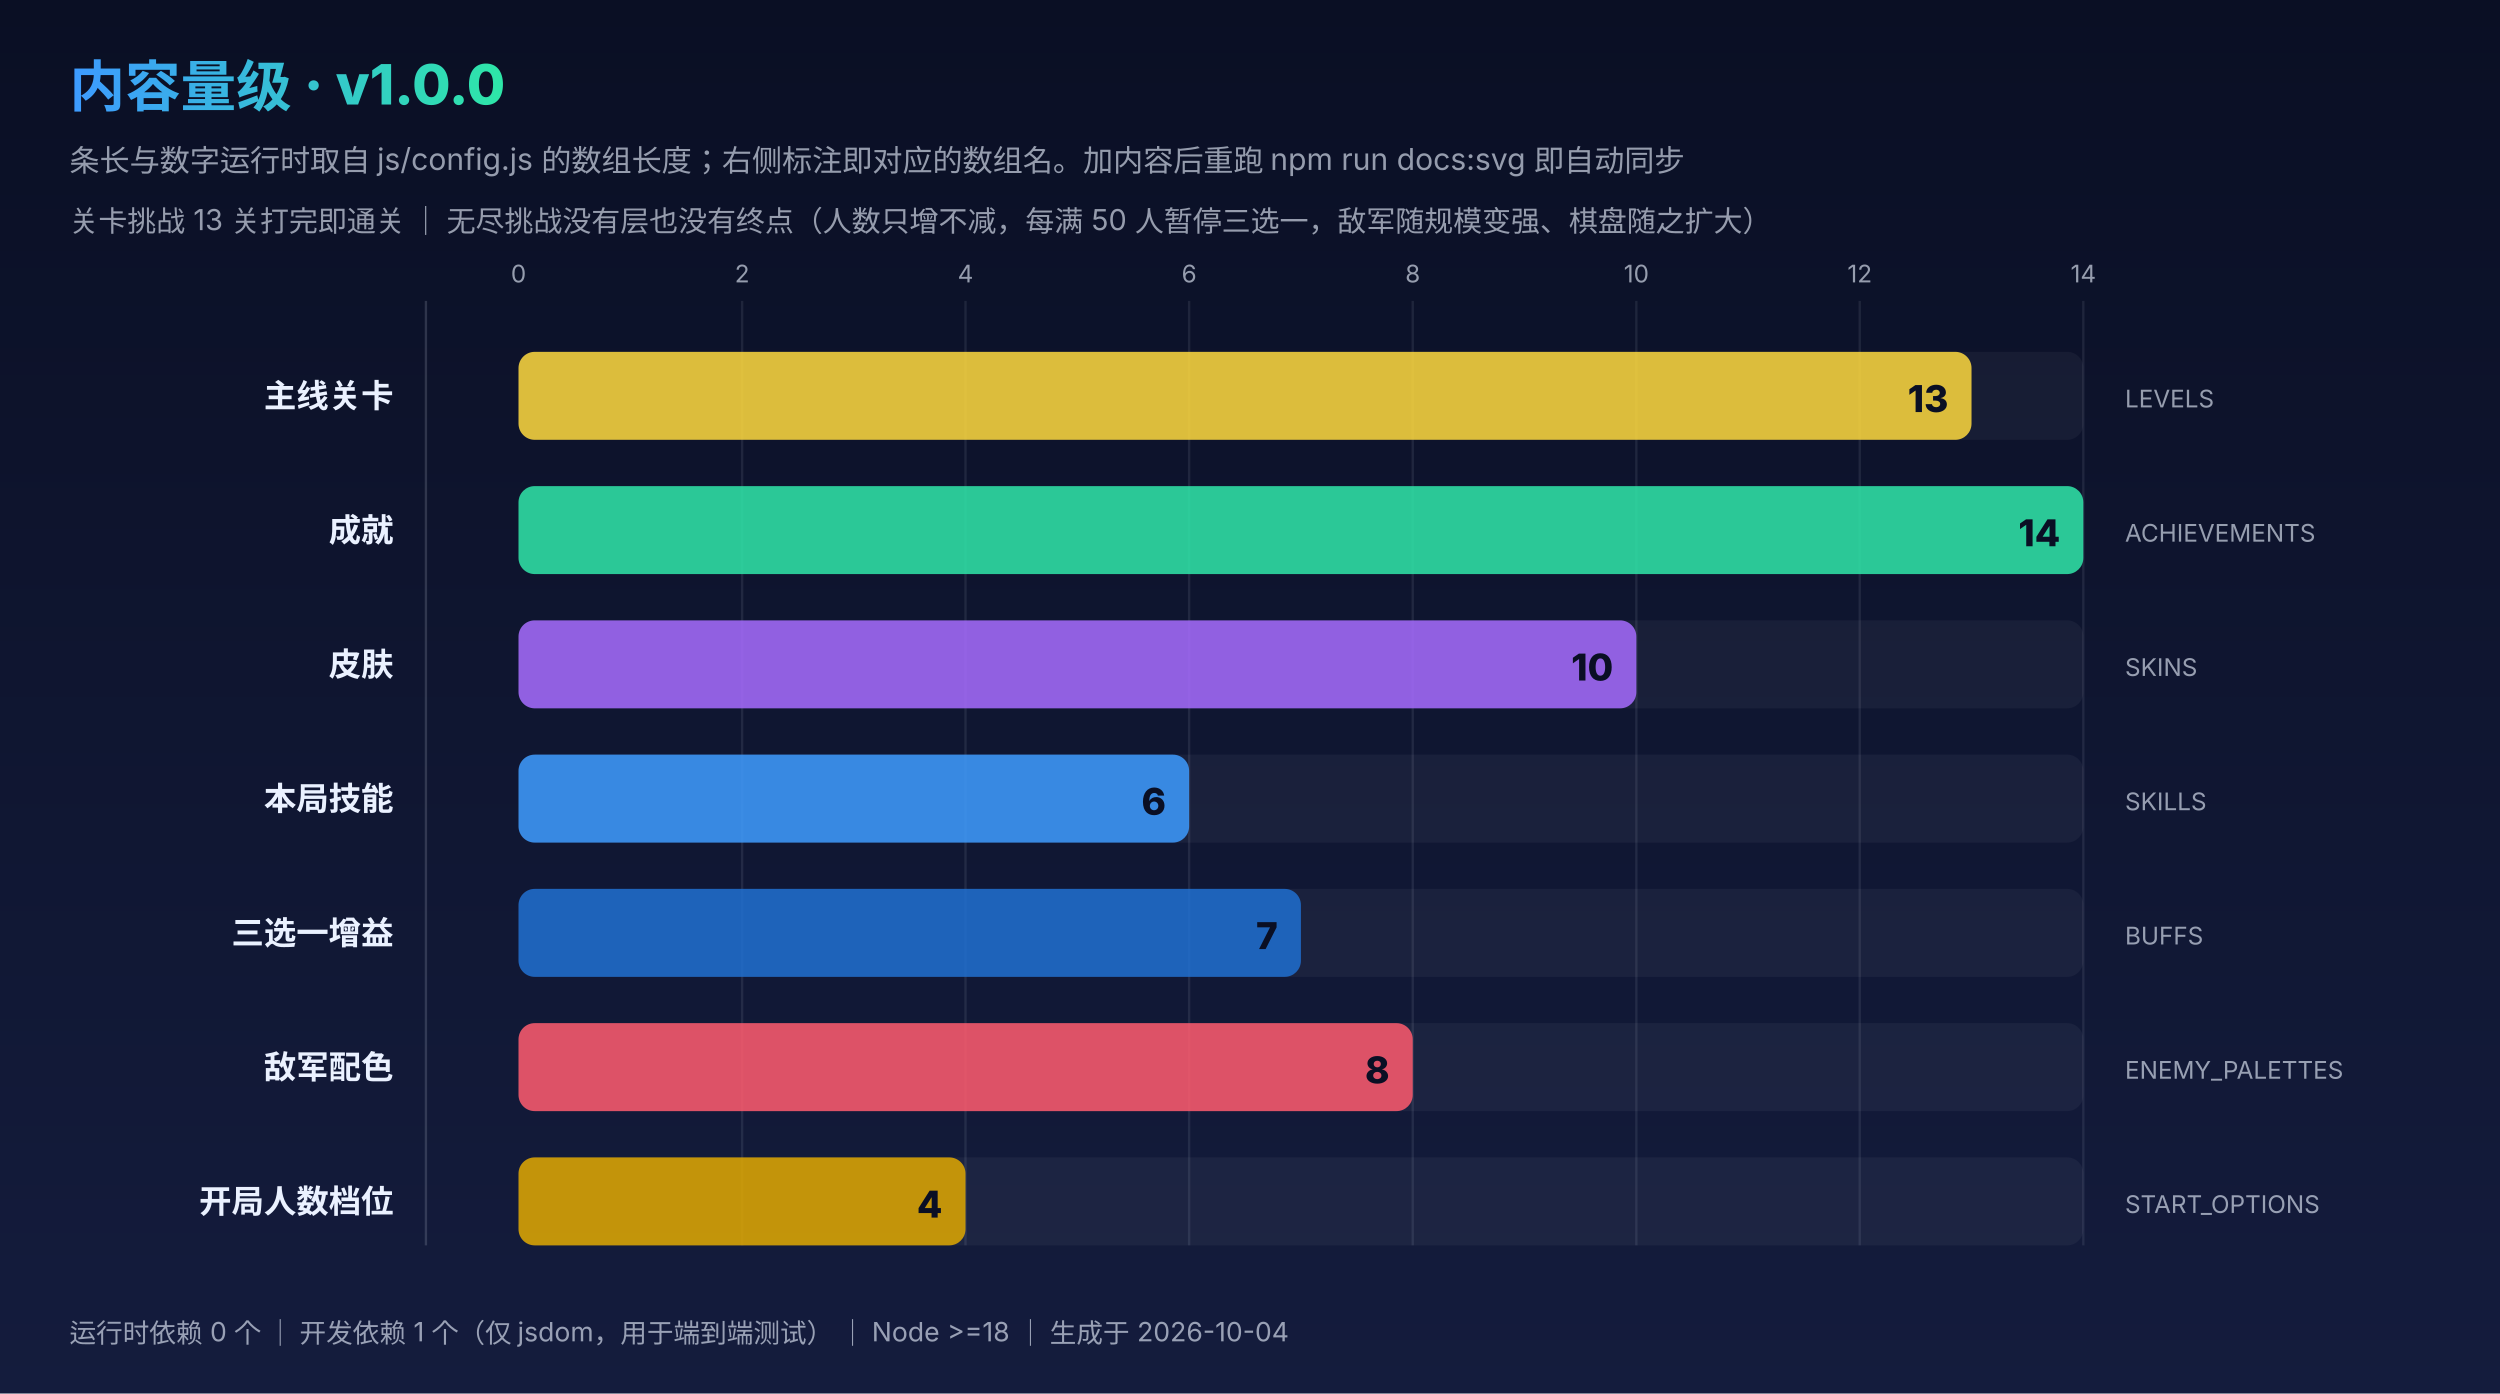
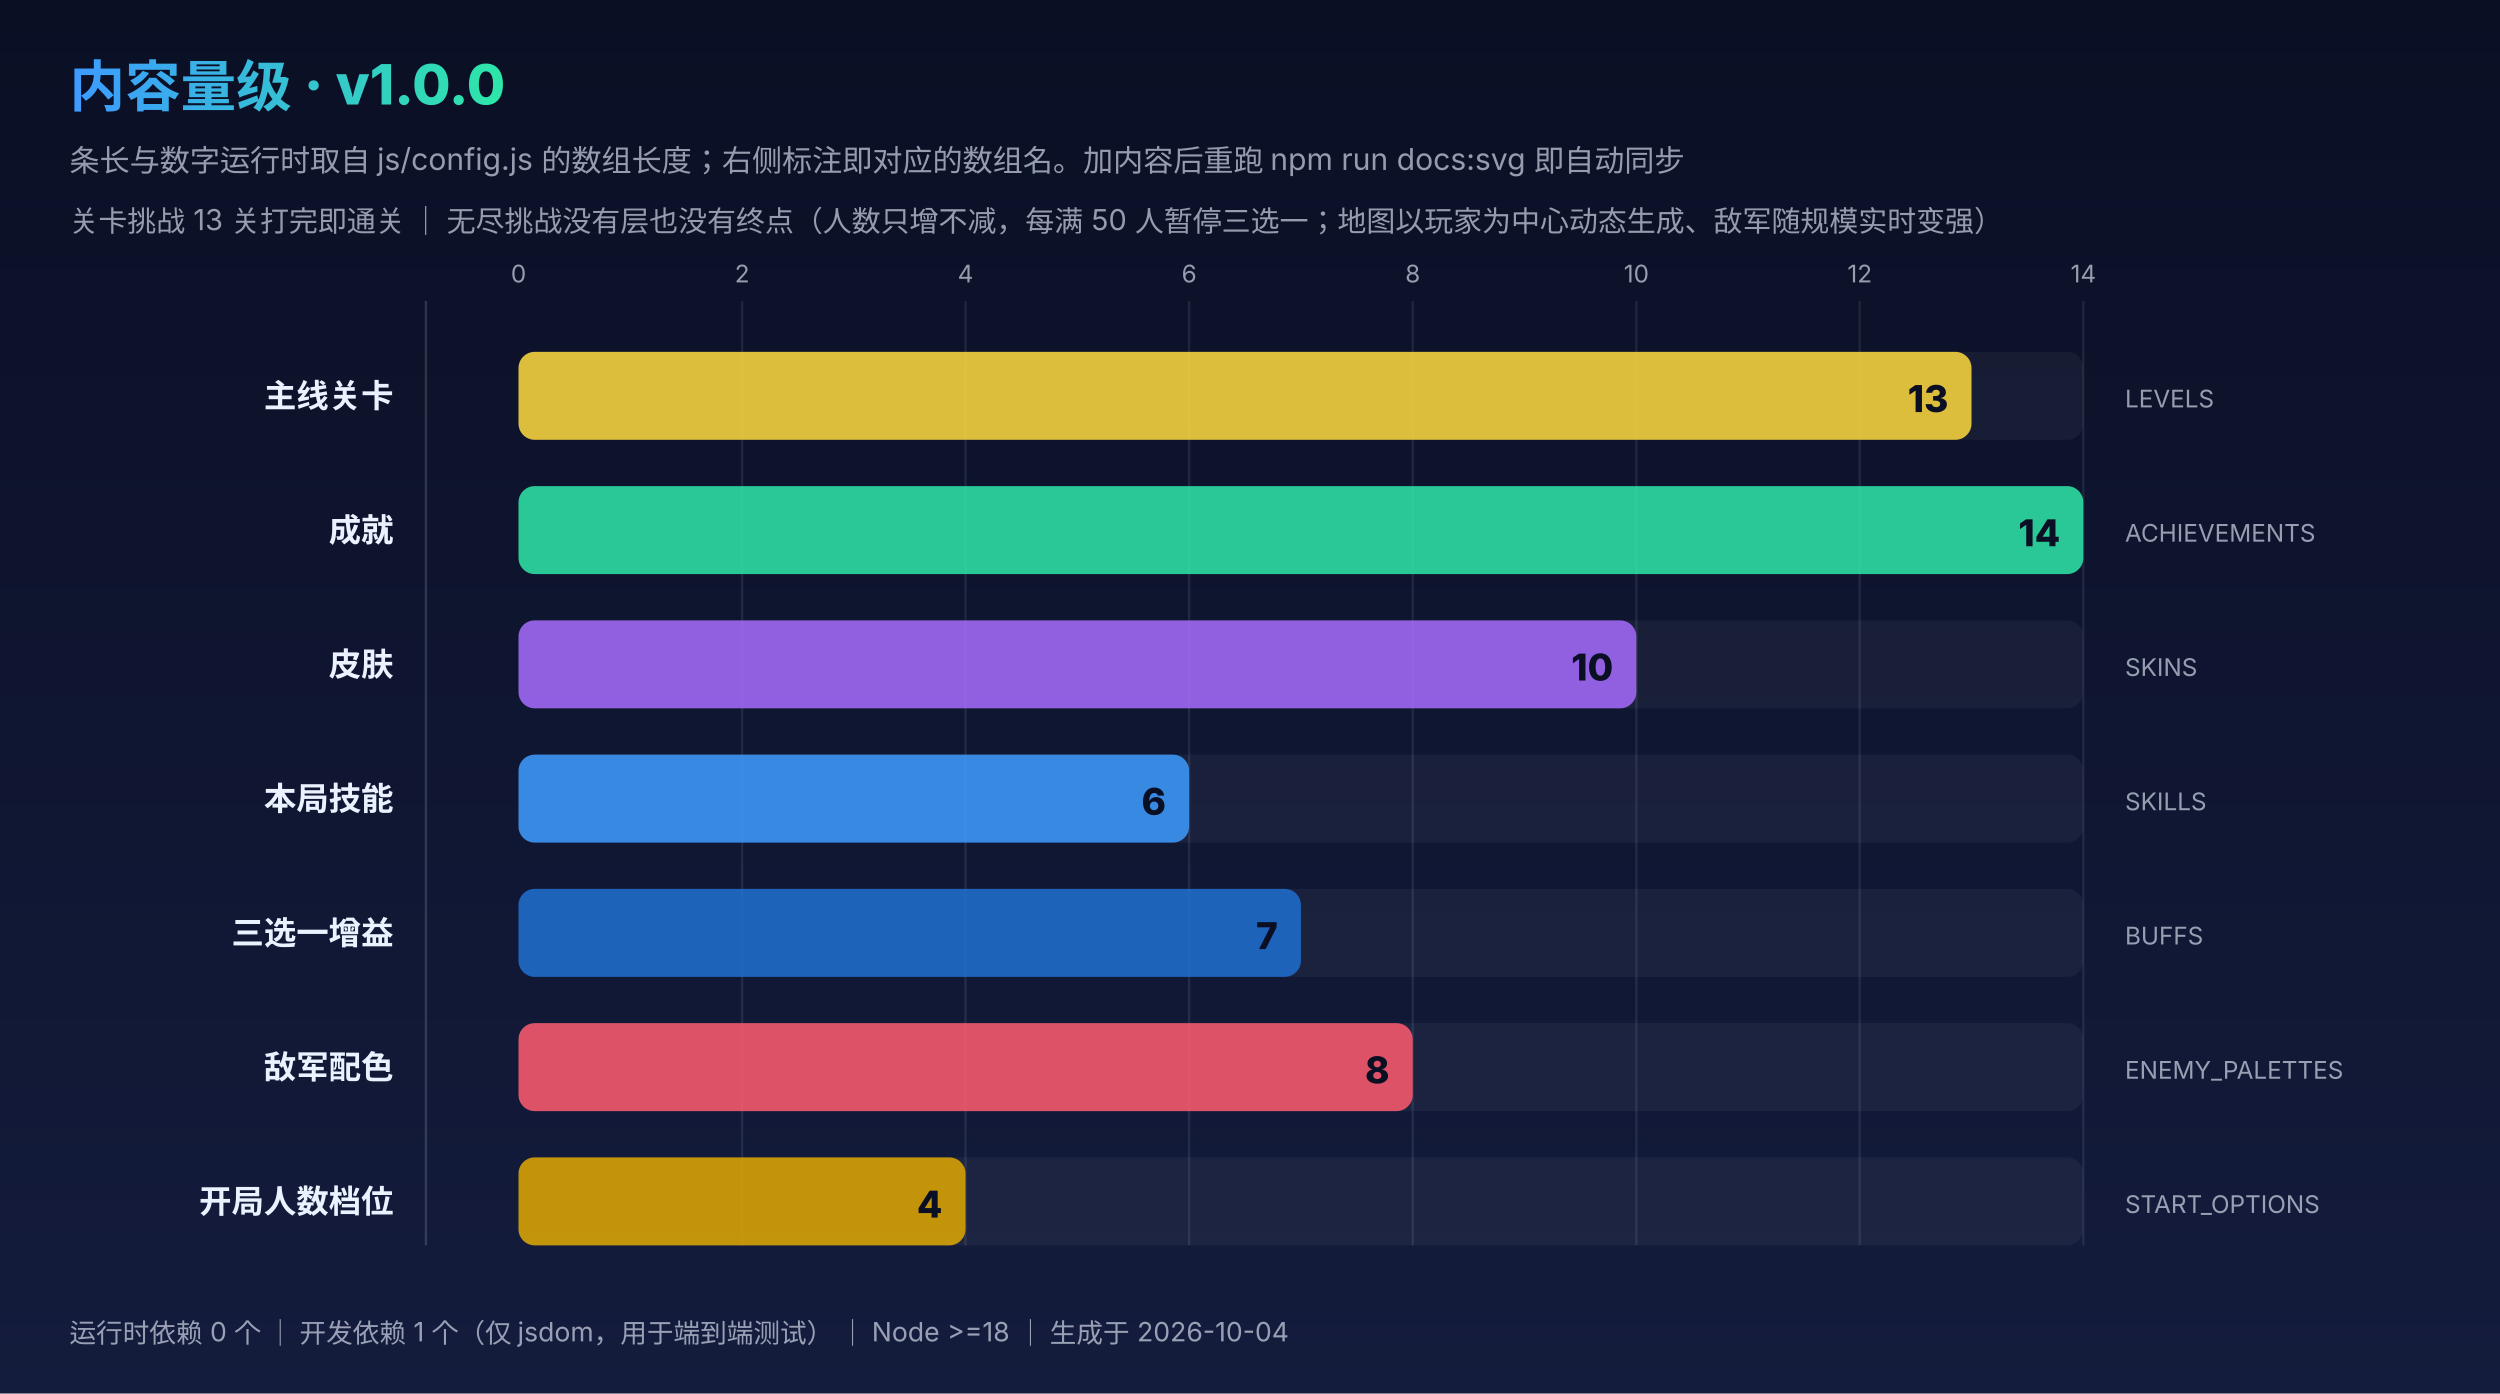
<svg xmlns="http://www.w3.org/2000/svg" viewBox="0 0 1080 602" width="1080" height="602" font-family="system-ui,-apple-system,'PingFang SC','Microsoft YaHei',sans-serif" role="img" aria-label="蚕食军团 内容量级">
  <defs>
    <linearGradient id="bg3" x1="0" y1="0" x2="0" y2="1">
      <stop offset="0%" stop-color="#0a0f24" />
      <stop offset="100%" stop-color="#141c3d" />
    </linearGradient>
    <linearGradient id="ttl3" x1="0" y1="0" x2="1" y2="0">
      <stop offset="0%" stop-color="#3d9bff" />
      <stop offset="100%" stop-color="#2ee6a8" />
    </linearGradient>
  </defs>
  <rect width="1080" height="602" fill="url(#bg3)" />
  <text x="30" y="46" font-size="24" font-weight="800" fill="url(#ttl3)">内容量级 · v1.0.0</text>
  <text x="30" y="74" font-size="13" fill="rgba(234,241,255,.62)">条长与数字运行时取自 js/config.js 的数组长度；右侧标注即对应的数组名。加内容后重跑 npm run docs:svg 即自动同步</text>
-   <text x="30" y="100" font-size="12.5" fill="rgba(234,241,255,.62)">关卡挑战 13 关打完即通关 ｜ 无尽挑战没有层也没有终点（人数只增不减，每满 50 人暂停三选一，敌军随规模变强、棋盘随之扩大）</text>
+   <text x="30" y="100" font-size="12.5" fill="rgba(234,241,255,.62)">关卡挑战 13 关打完即通关 ｜ 无尽挑战没有层也没有终点（人数只增不减，每满 50 人暂停三选一；地图以玩家为中心动态生成、敌军随规模实时变强）</text>
  <line x1="320.6" y1="130" x2="320.6" y2="538" stroke="rgba(234,241,255,.62)" stroke-opacity=".14" />
  <text x="320.6" y="122" text-anchor="middle" font-size="10.5" fill="rgba(234,241,255,.62)">2</text>
  <line x1="417.1" y1="130" x2="417.1" y2="538" stroke="rgba(234,241,255,.62)" stroke-opacity=".14" />
  <text x="417.1" y="122" text-anchor="middle" font-size="10.5" fill="rgba(234,241,255,.62)">4</text>
  <line x1="513.7" y1="130" x2="513.7" y2="538" stroke="rgba(234,241,255,.62)" stroke-opacity=".14" />
  <text x="513.7" y="122" text-anchor="middle" font-size="10.5" fill="rgba(234,241,255,.62)">6</text>
  <line x1="610.3" y1="130" x2="610.3" y2="538" stroke="rgba(234,241,255,.62)" stroke-opacity=".14" />
  <text x="610.3" y="122" text-anchor="middle" font-size="10.5" fill="rgba(234,241,255,.62)">8</text>
  <line x1="706.9" y1="130" x2="706.9" y2="538" stroke="rgba(234,241,255,.62)" stroke-opacity=".14" />
  <text x="706.9" y="122" text-anchor="middle" font-size="10.5" fill="rgba(234,241,255,.62)">10</text>
  <line x1="803.4" y1="130" x2="803.4" y2="538" stroke="rgba(234,241,255,.62)" stroke-opacity=".14" />
  <text x="803.4" y="122" text-anchor="middle" font-size="10.5" fill="rgba(234,241,255,.62)">12</text>
  <line x1="900.0" y1="130" x2="900.0" y2="538" stroke="rgba(234,241,255,.62)" stroke-opacity=".14" />
  <text x="900.0" y="122" text-anchor="middle" font-size="10.5" fill="rgba(234,241,255,.62)">14</text>
  <text x="224" y="122" text-anchor="middle" font-size="10.5" fill="rgba(234,241,255,.62)">0</text>
  <line x1="184" y1="130" x2="184" y2="538" stroke="rgba(234,241,255,.62)" stroke-opacity=".25" />
  <text x="170" y="176" text-anchor="end" font-size="14" font-weight="600" fill="#eaf1ff">主线关卡</text>
  <rect x="224" y="152" width="676" height="38" rx="7" fill="rgba(255,255,255,.045)" />
  <rect x="224" y="152" width="627.7" height="38" rx="7" fill="#ffd93d" fill-opacity=".85" />
  <text x="841.7" y="178" text-anchor="end" font-size="16" font-weight="800" fill="#0a0f24">13</text>
  <text x="918" y="176" text-anchor="start" font-size="10.5" fill="rgba(234,241,255,.62)">LEVELS</text>
  <text x="170" y="234" text-anchor="end" font-size="14" font-weight="600" fill="#eaf1ff">成就</text>
  <rect x="224" y="210" width="676" height="38" rx="7" fill="rgba(255,255,255,.045)" />
  <rect x="224" y="210" width="676.0" height="38" rx="7" fill="#2ee6a8" fill-opacity=".85" />
  <text x="890.0" y="236" text-anchor="end" font-size="16" font-weight="800" fill="#0a0f24">14</text>
  <text x="918" y="234" text-anchor="start" font-size="10.5" fill="rgba(234,241,255,.62)">ACHIEVEMENTS</text>
  <text x="170" y="292" text-anchor="end" font-size="14" font-weight="600" fill="#eaf1ff">皮肤</text>
  <rect x="224" y="268" width="676" height="38" rx="7" fill="rgba(255,255,255,.045)" />
  <rect x="224" y="268" width="482.9" height="38" rx="7" fill="#a66bff" fill-opacity=".85" />
  <text x="696.9" y="294" text-anchor="end" font-size="16" font-weight="800" fill="#0a0f24">10</text>
  <text x="918" y="292" text-anchor="start" font-size="10.5" fill="rgba(234,241,255,.62)">SKINS</text>
  <text x="170" y="350" text-anchor="end" font-size="14" font-weight="600" fill="#eaf1ff">本局技能</text>
  <rect x="224" y="326" width="676" height="38" rx="7" fill="rgba(255,255,255,.045)" />
  <rect x="224" y="326" width="289.7" height="38" rx="7" fill="#3d9bff" fill-opacity=".85" />
  <text x="503.7" y="352" text-anchor="end" font-size="16" font-weight="800" fill="#0a0f24">6</text>
  <text x="918" y="350" text-anchor="start" font-size="10.5" fill="rgba(234,241,255,.62)">SKILLS</text>
  <text x="170" y="408" text-anchor="end" font-size="14" font-weight="600" fill="#eaf1ff">三选一增益</text>
  <rect x="224" y="384" width="676" height="38" rx="7" fill="rgba(255,255,255,.045)" />
  <rect x="224" y="384" width="338.0" height="38" rx="7" fill="#1f6fd0" fill-opacity=".85" />
  <text x="552.0" y="410" text-anchor="end" font-size="16" font-weight="800" fill="#0a0f24">7</text>
  <text x="918" y="408" text-anchor="start" font-size="10.5" fill="rgba(234,241,255,.62)">BUFFS</text>
  <text x="170" y="466" text-anchor="end" font-size="14" font-weight="600" fill="#eaf1ff">敌军配色</text>
  <rect x="224" y="442" width="676" height="38" rx="7" fill="rgba(255,255,255,.045)" />
  <rect x="224" y="442" width="386.3" height="38" rx="7" fill="#ff5b6e" fill-opacity=".85" />
  <text x="600.3" y="468" text-anchor="end" font-size="16" font-weight="800" fill="#0a0f24">8</text>
  <text x="918" y="466" text-anchor="start" font-size="10.5" fill="rgba(234,241,255,.62)">ENEMY_PALETTES</text>
  <text x="170" y="524" text-anchor="end" font-size="14" font-weight="600" fill="#eaf1ff">开局人数档位</text>
  <rect x="224" y="500" width="676" height="38" rx="7" fill="rgba(255,255,255,.045)" />
  <rect x="224" y="500" width="193.1" height="38" rx="7" fill="#e0a800" fill-opacity=".85" />
  <text x="407.1" y="526" text-anchor="end" font-size="16" font-weight="800" fill="#0a0f24">4</text>
  <text x="918" y="524" text-anchor="start" font-size="10.5" fill="rgba(234,241,255,.62)">START_OPTIONS</text>
  <text x="30" y="580" font-size="11.5" fill="rgba(234,241,255,.62)">运行时依赖 0 个 ｜ 开发依赖 1 个（仅 jsdom，用于端到端测试） ｜ Node &gt;=18 ｜ 生成于 2026-10-04</text>
</svg>
